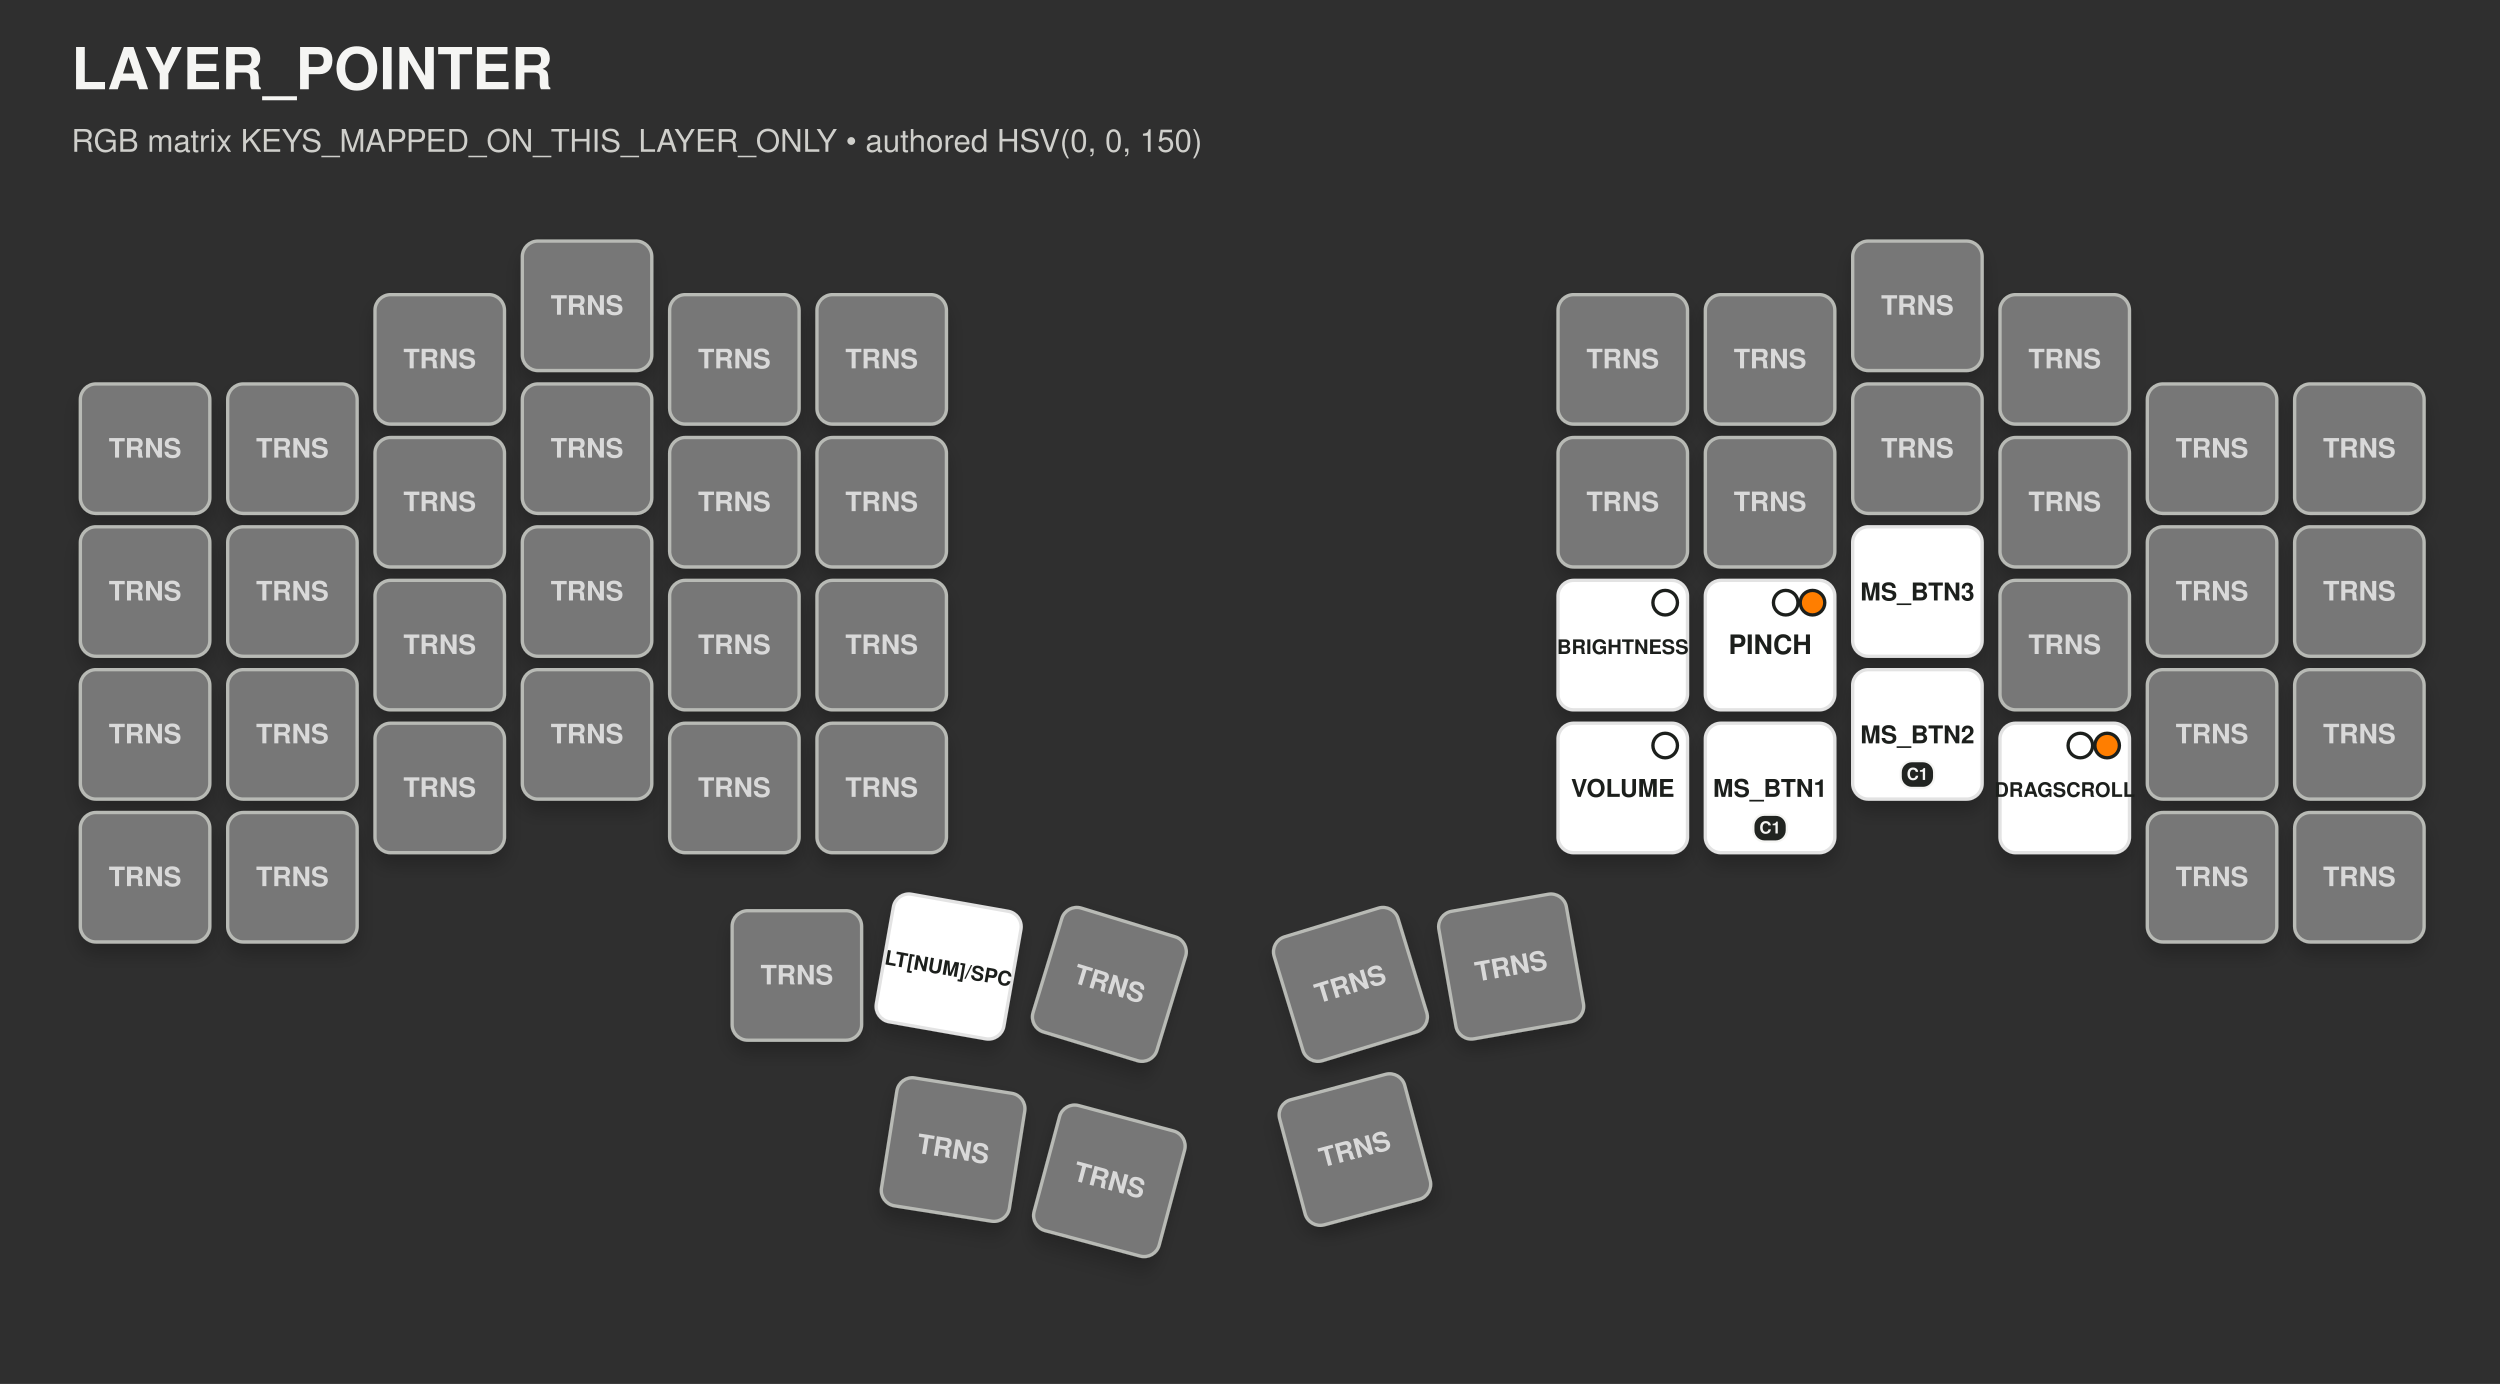
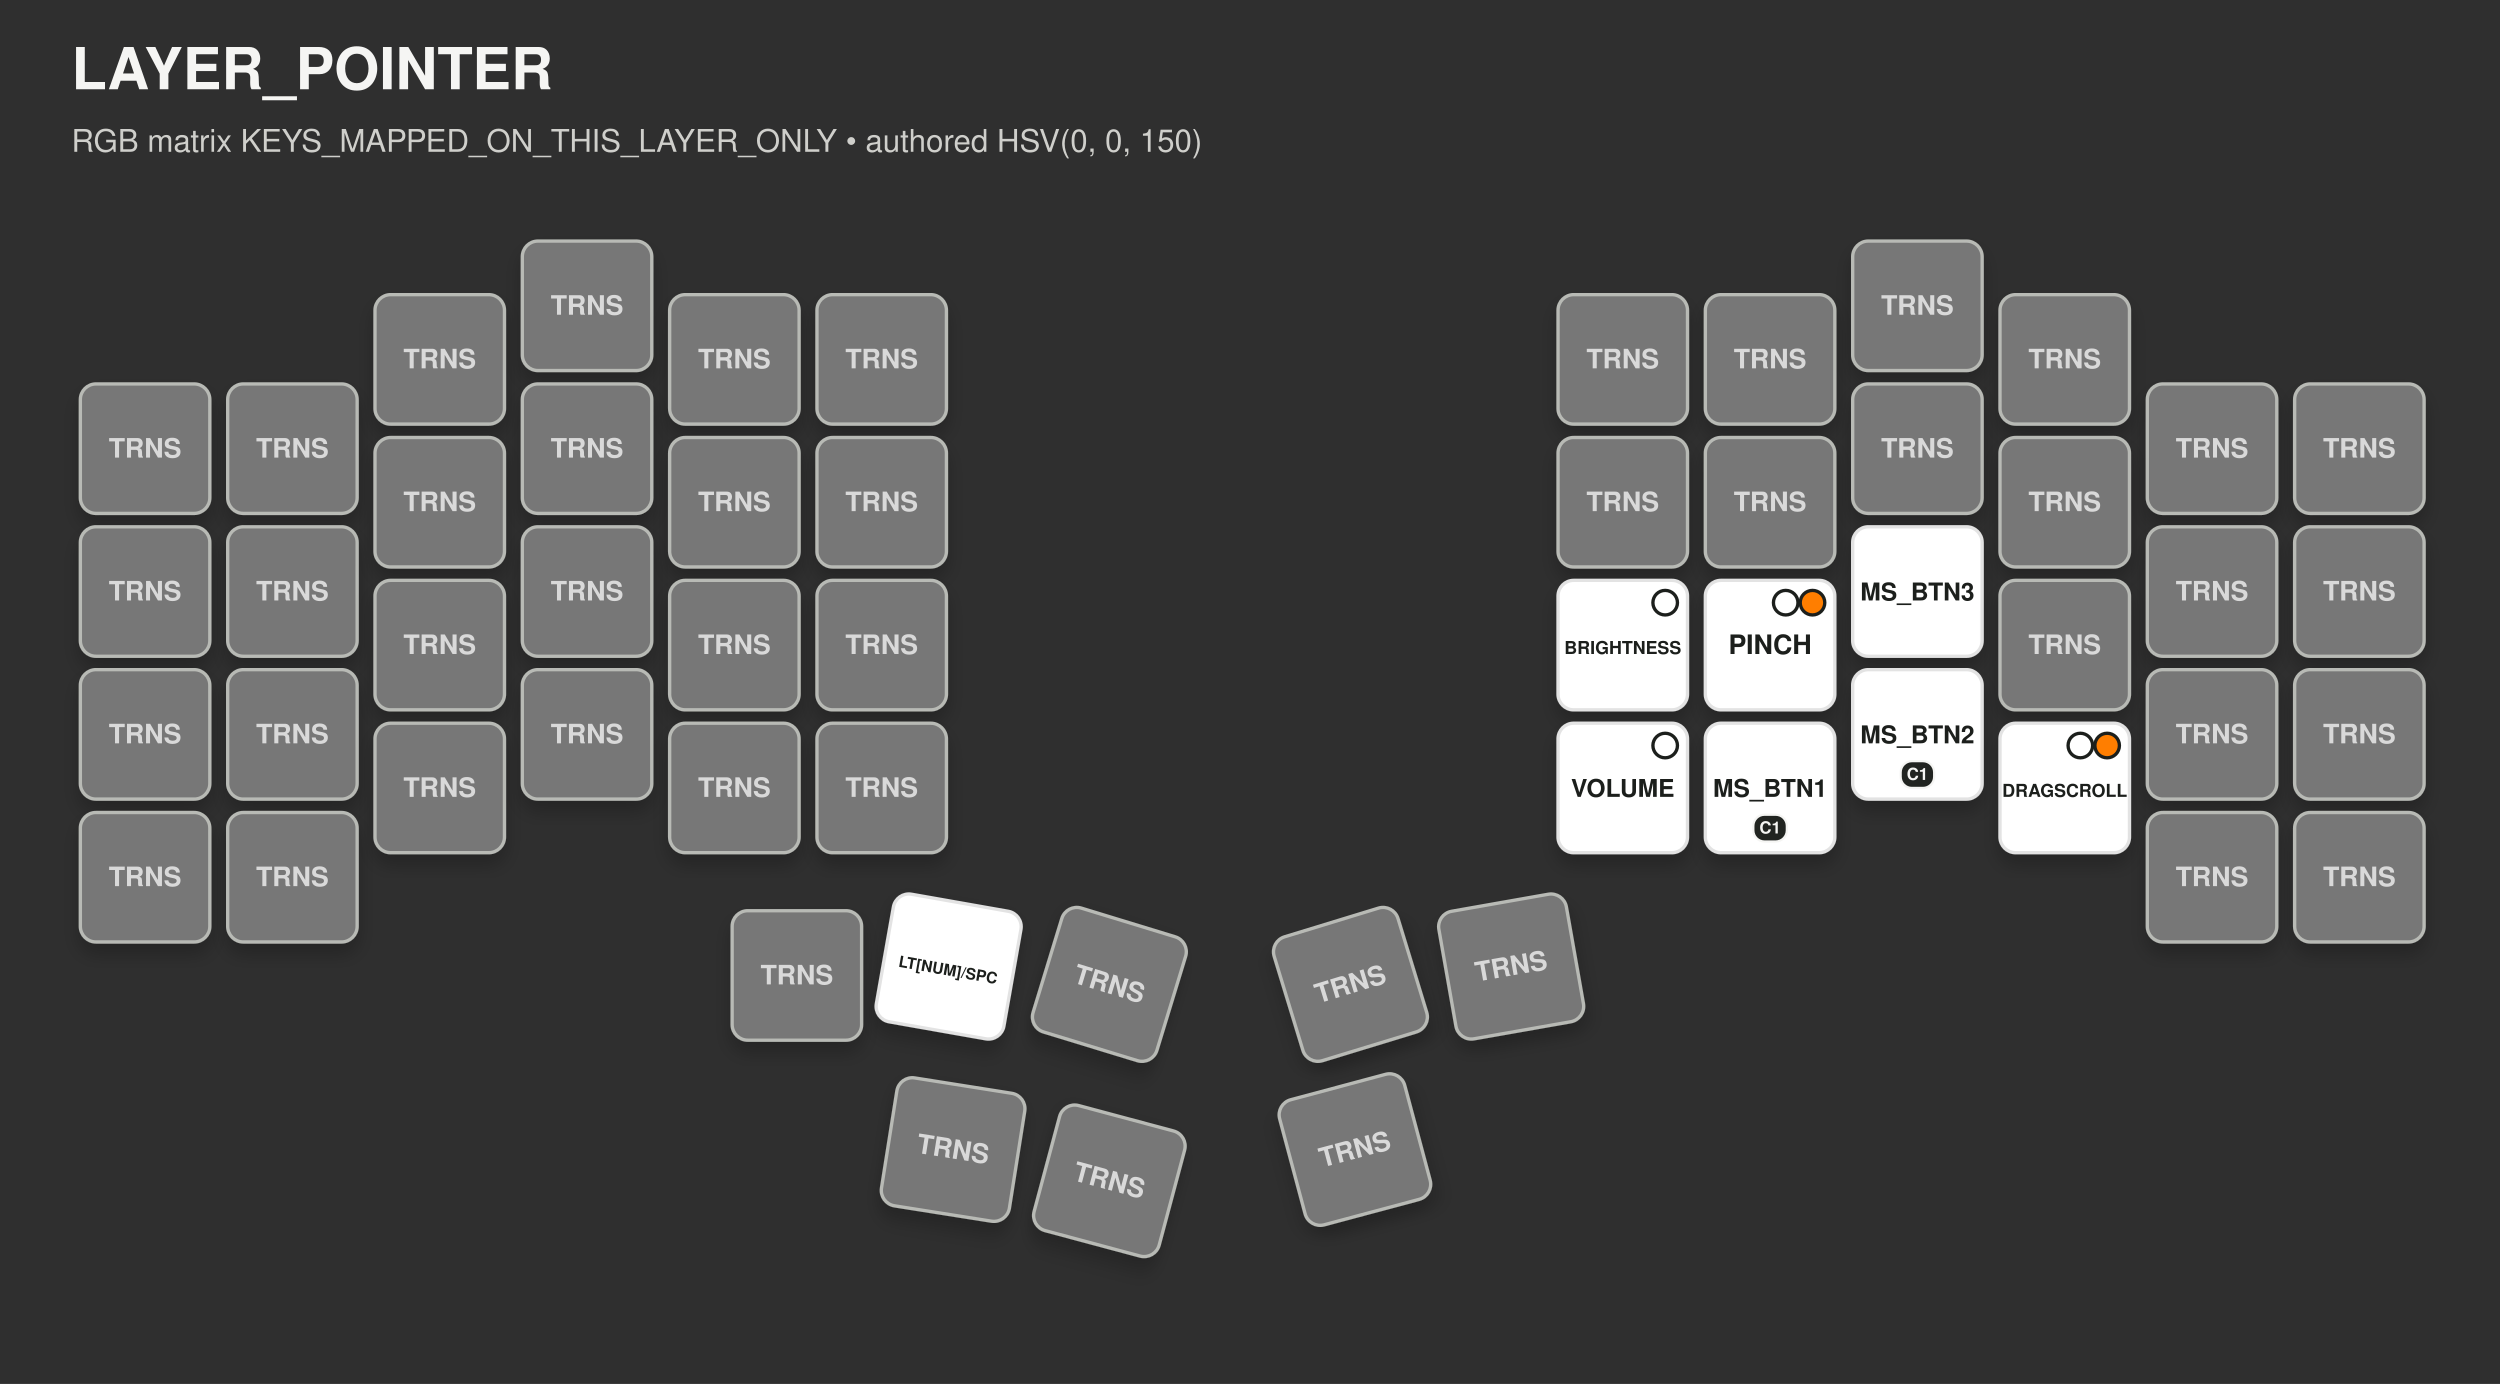
<svg xmlns="http://www.w3.org/2000/svg" width="1120" height="620" viewBox="0 0 1120 620" role="img" aria-labelledby="title desc">
  <defs>
    <filter id="shadow" x="-20%" y="-20%" width="140%" height="140%">
      <feDropShadow dx="0" dy="5" stdDeviation="4" flood-color="#000000" flood-opacity="0.22" />
    </filter>
  </defs>
  <rect width="1120" height="620" fill="#2f2f2f" />
  <text x="32" y="40" fill="#f5f5f3" font-size="26" font-family="Helvetica, Arial, sans-serif" font-weight="700">LAYER_POINTER</text>
  <text x="32" y="68" fill="#cfcfcb" font-size="14" font-family="Helvetica, Arial, sans-serif">RGB matrix KEYS_MAPPED_ON_THIS_LAYER_ONLY • authored HSV(0, 0, 150)</text>
  <g transform="rotate(0 65.0 201.0)">
    <rect x="36.0" y="172.0" width="58" height="58" rx="7" fill="#777777" stroke="#b8bab5" stroke-width="1.5" filter="url(#shadow)" />
    <text x="65.0" y="205.0" fill="#ffffff" fill-opacity="0.72" font-size="12" text-anchor="middle" font-family="Helvetica, Arial, sans-serif" font-weight="600">TRNS</text>
  </g>
  <g transform="rotate(0 131.0 201.0)">
    <rect x="102.0" y="172.0" width="58" height="58" rx="7" fill="#777777" stroke="#b8bab5" stroke-width="1.5" filter="url(#shadow)" />
    <text x="131.0" y="205.0" fill="#ffffff" fill-opacity="0.72" font-size="12" text-anchor="middle" font-family="Helvetica, Arial, sans-serif" font-weight="600">TRNS</text>
  </g>
  <g transform="rotate(0 197.0 161.0)">
    <rect x="168.0" y="132.0" width="58" height="58" rx="7" fill="#777777" stroke="#b8bab5" stroke-width="1.5" filter="url(#shadow)" />
    <text x="197.0" y="165.0" fill="#ffffff" fill-opacity="0.72" font-size="12" text-anchor="middle" font-family="Helvetica, Arial, sans-serif" font-weight="600">TRNS</text>
  </g>
  <g transform="rotate(0 263.0 137.0)">
    <rect x="234.0" y="108.0" width="58" height="58" rx="7" fill="#777777" stroke="#b8bab5" stroke-width="1.5" filter="url(#shadow)" />
    <text x="263.0" y="141.0" fill="#ffffff" fill-opacity="0.72" font-size="12" text-anchor="middle" font-family="Helvetica, Arial, sans-serif" font-weight="600">TRNS</text>
  </g>
  <g transform="rotate(0 329.0 161.0)">
    <rect x="300.0" y="132.0" width="58" height="58" rx="7" fill="#777777" stroke="#b8bab5" stroke-width="1.5" filter="url(#shadow)" />
    <text x="329.0" y="165.0" fill="#ffffff" fill-opacity="0.72" font-size="12" text-anchor="middle" font-family="Helvetica, Arial, sans-serif" font-weight="600">TRNS</text>
  </g>
  <g transform="rotate(0 395.0 161.0)">
    <rect x="366.0" y="132.0" width="58" height="58" rx="7" fill="#777777" stroke="#b8bab5" stroke-width="1.5" filter="url(#shadow)" />
    <text x="395.0" y="165.0" fill="#ffffff" fill-opacity="0.72" font-size="12" text-anchor="middle" font-family="Helvetica, Arial, sans-serif" font-weight="600">TRNS</text>
  </g>
  <g transform="rotate(0 727.0 161.0)">
    <rect x="698.0" y="132.0" width="58" height="58" rx="7" fill="#777777" stroke="#b8bab5" stroke-width="1.5" filter="url(#shadow)" />
    <text x="727.0" y="165.0" fill="#ffffff" fill-opacity="0.72" font-size="12" text-anchor="middle" font-family="Helvetica, Arial, sans-serif" font-weight="600">TRNS</text>
  </g>
  <g transform="rotate(0 793.0 161.0)">
    <rect x="764.0" y="132.0" width="58" height="58" rx="7" fill="#777777" stroke="#b8bab5" stroke-width="1.5" filter="url(#shadow)" />
    <text x="793.0" y="165.0" fill="#ffffff" fill-opacity="0.72" font-size="12" text-anchor="middle" font-family="Helvetica, Arial, sans-serif" font-weight="600">TRNS</text>
  </g>
  <g transform="rotate(0 859.0 137.0)">
    <rect x="830.0" y="108.0" width="58" height="58" rx="7" fill="#777777" stroke="#b8bab5" stroke-width="1.5" filter="url(#shadow)" />
    <text x="859.0" y="141.0" fill="#ffffff" fill-opacity="0.72" font-size="12" text-anchor="middle" font-family="Helvetica, Arial, sans-serif" font-weight="600">TRNS</text>
  </g>
  <g transform="rotate(0 925.0 161.0)">
    <rect x="896.0" y="132.0" width="58" height="58" rx="7" fill="#777777" stroke="#b8bab5" stroke-width="1.5" filter="url(#shadow)" />
    <text x="925.0" y="165.0" fill="#ffffff" fill-opacity="0.72" font-size="12" text-anchor="middle" font-family="Helvetica, Arial, sans-serif" font-weight="600">TRNS</text>
  </g>
  <g transform="rotate(0 991.0 201.0)">
    <rect x="962.0" y="172.0" width="58" height="58" rx="7" fill="#777777" stroke="#b8bab5" stroke-width="1.5" filter="url(#shadow)" />
    <text x="991.0" y="205.0" fill="#ffffff" fill-opacity="0.72" font-size="12" text-anchor="middle" font-family="Helvetica, Arial, sans-serif" font-weight="600">TRNS</text>
  </g>
  <g transform="rotate(0 1057.0 201.0)">
    <rect x="1028.0" y="172.0" width="58" height="58" rx="7" fill="#777777" stroke="#b8bab5" stroke-width="1.5" filter="url(#shadow)" />
    <text x="1057.0" y="205.0" fill="#ffffff" fill-opacity="0.72" font-size="12" text-anchor="middle" font-family="Helvetica, Arial, sans-serif" font-weight="600">TRNS</text>
  </g>
  <g transform="rotate(0 65.0 265.0)">
    <rect x="36.0" y="236.0" width="58" height="58" rx="7" fill="#777777" stroke="#b8bab5" stroke-width="1.5" filter="url(#shadow)" />
    <text x="65.0" y="269.0" fill="#ffffff" fill-opacity="0.72" font-size="12" text-anchor="middle" font-family="Helvetica, Arial, sans-serif" font-weight="600">TRNS</text>
  </g>
  <g transform="rotate(0 131.0 265.0)">
    <rect x="102.0" y="236.0" width="58" height="58" rx="7" fill="#777777" stroke="#b8bab5" stroke-width="1.5" filter="url(#shadow)" />
    <text x="131.0" y="269.0" fill="#ffffff" fill-opacity="0.72" font-size="12" text-anchor="middle" font-family="Helvetica, Arial, sans-serif" font-weight="600">TRNS</text>
  </g>
  <g transform="rotate(0 197.0 225.0)">
    <rect x="168.0" y="196.0" width="58" height="58" rx="7" fill="#777777" stroke="#b8bab5" stroke-width="1.5" filter="url(#shadow)" />
    <text x="197.0" y="229.0" fill="#ffffff" fill-opacity="0.72" font-size="12" text-anchor="middle" font-family="Helvetica, Arial, sans-serif" font-weight="600">TRNS</text>
  </g>
  <g transform="rotate(0 263.0 201.0)">
    <rect x="234.0" y="172.0" width="58" height="58" rx="7" fill="#777777" stroke="#b8bab5" stroke-width="1.5" filter="url(#shadow)" />
    <text x="263.0" y="205.0" fill="#ffffff" fill-opacity="0.72" font-size="12" text-anchor="middle" font-family="Helvetica, Arial, sans-serif" font-weight="600">TRNS</text>
  </g>
  <g transform="rotate(0 329.0 225.0)">
    <rect x="300.0" y="196.0" width="58" height="58" rx="7" fill="#777777" stroke="#b8bab5" stroke-width="1.5" filter="url(#shadow)" />
    <text x="329.0" y="229.0" fill="#ffffff" fill-opacity="0.72" font-size="12" text-anchor="middle" font-family="Helvetica, Arial, sans-serif" font-weight="600">TRNS</text>
  </g>
  <g transform="rotate(0 395.0 225.0)">
    <rect x="366.0" y="196.0" width="58" height="58" rx="7" fill="#777777" stroke="#b8bab5" stroke-width="1.5" filter="url(#shadow)" />
    <text x="395.0" y="229.0" fill="#ffffff" fill-opacity="0.72" font-size="12" text-anchor="middle" font-family="Helvetica, Arial, sans-serif" font-weight="600">TRNS</text>
  </g>
  <g transform="rotate(0 727.0 225.0)">
    <rect x="698.0" y="196.0" width="58" height="58" rx="7" fill="#777777" stroke="#b8bab5" stroke-width="1.5" filter="url(#shadow)" />
    <text x="727.0" y="229.0" fill="#ffffff" fill-opacity="0.72" font-size="12" text-anchor="middle" font-family="Helvetica, Arial, sans-serif" font-weight="600">TRNS</text>
  </g>
  <g transform="rotate(0 793.0 225.0)">
    <rect x="764.0" y="196.0" width="58" height="58" rx="7" fill="#777777" stroke="#b8bab5" stroke-width="1.5" filter="url(#shadow)" />
    <text x="793.0" y="229.0" fill="#ffffff" fill-opacity="0.72" font-size="12" text-anchor="middle" font-family="Helvetica, Arial, sans-serif" font-weight="600">TRNS</text>
  </g>
  <g transform="rotate(0 859.0 201.0)">
    <rect x="830.0" y="172.0" width="58" height="58" rx="7" fill="#777777" stroke="#b8bab5" stroke-width="1.5" filter="url(#shadow)" />
    <text x="859.0" y="205.0" fill="#ffffff" fill-opacity="0.72" font-size="12" text-anchor="middle" font-family="Helvetica, Arial, sans-serif" font-weight="600">TRNS</text>
  </g>
  <g transform="rotate(0 925.0 225.0)">
    <rect x="896.0" y="196.0" width="58" height="58" rx="7" fill="#777777" stroke="#b8bab5" stroke-width="1.5" filter="url(#shadow)" />
    <text x="925.0" y="229.0" fill="#ffffff" fill-opacity="0.72" font-size="12" text-anchor="middle" font-family="Helvetica, Arial, sans-serif" font-weight="600">TRNS</text>
  </g>
  <g transform="rotate(0 991.0 265.0)">
    <rect x="962.0" y="236.0" width="58" height="58" rx="7" fill="#777777" stroke="#b8bab5" stroke-width="1.5" filter="url(#shadow)" />
    <text x="991.0" y="269.0" fill="#ffffff" fill-opacity="0.72" font-size="12" text-anchor="middle" font-family="Helvetica, Arial, sans-serif" font-weight="600">TRNS</text>
  </g>
  <g transform="rotate(0 1057.0 265.0)">
    <rect x="1028.0" y="236.0" width="58" height="58" rx="7" fill="#777777" stroke="#b8bab5" stroke-width="1.5" filter="url(#shadow)" />
    <text x="1057.0" y="269.0" fill="#ffffff" fill-opacity="0.72" font-size="12" text-anchor="middle" font-family="Helvetica, Arial, sans-serif" font-weight="600">TRNS</text>
  </g>
  <g transform="rotate(0 65.0 329.0)">
    <rect x="36.0" y="300.0" width="58" height="58" rx="7" fill="#777777" stroke="#b8bab5" stroke-width="1.5" filter="url(#shadow)" />
    <text x="65.0" y="333.0" fill="#ffffff" fill-opacity="0.72" font-size="12" text-anchor="middle" font-family="Helvetica, Arial, sans-serif" font-weight="600">TRNS</text>
  </g>
  <g transform="rotate(0 131.0 329.0)">
    <rect x="102.0" y="300.0" width="58" height="58" rx="7" fill="#777777" stroke="#b8bab5" stroke-width="1.5" filter="url(#shadow)" />
    <text x="131.0" y="333.0" fill="#ffffff" fill-opacity="0.72" font-size="12" text-anchor="middle" font-family="Helvetica, Arial, sans-serif" font-weight="600">TRNS</text>
  </g>
  <g transform="rotate(0 197.0 289.0)">
    <rect x="168.0" y="260.0" width="58" height="58" rx="7" fill="#777777" stroke="#b8bab5" stroke-width="1.5" filter="url(#shadow)" />
    <text x="197.0" y="293.0" fill="#ffffff" fill-opacity="0.72" font-size="12" text-anchor="middle" font-family="Helvetica, Arial, sans-serif" font-weight="600">TRNS</text>
  </g>
  <g transform="rotate(0 263.0 265.0)">
    <rect x="234.0" y="236.0" width="58" height="58" rx="7" fill="#777777" stroke="#b8bab5" stroke-width="1.5" filter="url(#shadow)" />
    <text x="263.0" y="269.0" fill="#ffffff" fill-opacity="0.72" font-size="12" text-anchor="middle" font-family="Helvetica, Arial, sans-serif" font-weight="600">TRNS</text>
  </g>
  <g transform="rotate(0 329.0 289.0)">
    <rect x="300.0" y="260.0" width="58" height="58" rx="7" fill="#777777" stroke="#b8bab5" stroke-width="1.5" filter="url(#shadow)" />
    <text x="329.0" y="293.0" fill="#ffffff" fill-opacity="0.72" font-size="12" text-anchor="middle" font-family="Helvetica, Arial, sans-serif" font-weight="600">TRNS</text>
  </g>
  <g transform="rotate(0 395.0 289.0)">
    <rect x="366.0" y="260.0" width="58" height="58" rx="7" fill="#777777" stroke="#b8bab5" stroke-width="1.5" filter="url(#shadow)" />
    <text x="395.0" y="293.0" fill="#ffffff" fill-opacity="0.72" font-size="12" text-anchor="middle" font-family="Helvetica, Arial, sans-serif" font-weight="600">TRNS</text>
  </g>
  <g transform="rotate(0 727.0 289.0)">
    <rect x="698.0" y="260.0" width="58" height="58" rx="7" fill="#ffffff" stroke="#e3e3e3" stroke-width="1.5" filter="url(#shadow)" />
-     <text x="727.0" y="293.0" fill="#1c1f1c" fill-opacity="1.0" font-size="9" text-anchor="middle" font-family="Helvetica, Arial, sans-serif" font-weight="600">BRIGHTNESS</text>
+     <text x="727.0" y="293.0" fill="#1c1f1c" fill-opacity="1.0" font-size="8" text-anchor="middle" font-family="Helvetica, Arial, sans-serif" font-weight="600" textLength="42" lengthAdjust="spacingAndGlyphs">BRIGHTNESS</text>
    <circle cx="746.0" cy="270.0" r="5.5" fill="#ffffff" stroke="#1c1f1c" stroke-width="1.5" />
  </g>
  <g transform="rotate(0 793.0 289.0)">
    <rect x="764.0" y="260.0" width="58" height="58" rx="7" fill="#ffffff" stroke="#e3e3e3" stroke-width="1.5" filter="url(#shadow)" />
    <text x="793.0" y="293.0" fill="#1c1f1c" fill-opacity="1.0" font-size="12" text-anchor="middle" font-family="Helvetica, Arial, sans-serif" font-weight="600">PINCH</text>
    <circle cx="800.0" cy="270.0" r="5.5" fill="#ffffff" stroke="#1c1f1c" stroke-width="1.5" />
    <circle cx="812.0" cy="270.0" r="5.5" fill="#ff7e00" stroke="#1c1f1c" stroke-width="1.5" />
  </g>
  <g transform="rotate(0 859.0 265.0)">
    <rect x="830.0" y="236.0" width="58" height="58" rx="7" fill="#ffffff" stroke="#e3e3e3" stroke-width="1.5" filter="url(#shadow)" />
-     <text x="859.0" y="269.0" fill="#1c1f1c" fill-opacity="1.0" font-size="11" text-anchor="middle" font-family="Helvetica, Arial, sans-serif" font-weight="600">MS_BTN3</text>
+     <text x="859.0" y="269.0" fill="#1c1f1c" fill-opacity="1.0" font-size="11" text-anchor="middle" font-family="Helvetica, Arial, sans-serif" font-weight="600" textLength="42" lengthAdjust="spacingAndGlyphs">MS_BTN3</text>
  </g>
  <g transform="rotate(0 925.0 289.0)">
    <rect x="896.0" y="260.0" width="58" height="58" rx="7" fill="#777777" stroke="#b8bab5" stroke-width="1.5" filter="url(#shadow)" />
    <text x="925.0" y="293.0" fill="#ffffff" fill-opacity="0.72" font-size="12" text-anchor="middle" font-family="Helvetica, Arial, sans-serif" font-weight="600">TRNS</text>
  </g>
  <g transform="rotate(0 991.0 329.0)">
    <rect x="962.0" y="300.0" width="58" height="58" rx="7" fill="#777777" stroke="#b8bab5" stroke-width="1.5" filter="url(#shadow)" />
    <text x="991.0" y="333.0" fill="#ffffff" fill-opacity="0.72" font-size="12" text-anchor="middle" font-family="Helvetica, Arial, sans-serif" font-weight="600">TRNS</text>
  </g>
  <g transform="rotate(0 1057.0 329.0)">
    <rect x="1028.0" y="300.0" width="58" height="58" rx="7" fill="#777777" stroke="#b8bab5" stroke-width="1.5" filter="url(#shadow)" />
    <text x="1057.0" y="333.0" fill="#ffffff" fill-opacity="0.72" font-size="12" text-anchor="middle" font-family="Helvetica, Arial, sans-serif" font-weight="600">TRNS</text>
  </g>
  <g transform="rotate(0 65.0 393.0)">
    <rect x="36.0" y="364.0" width="58" height="58" rx="7" fill="#777777" stroke="#b8bab5" stroke-width="1.5" filter="url(#shadow)" />
    <text x="65.0" y="397.0" fill="#ffffff" fill-opacity="0.72" font-size="12" text-anchor="middle" font-family="Helvetica, Arial, sans-serif" font-weight="600">TRNS</text>
  </g>
  <g transform="rotate(0 131.0 393.0)">
    <rect x="102.0" y="364.0" width="58" height="58" rx="7" fill="#777777" stroke="#b8bab5" stroke-width="1.5" filter="url(#shadow)" />
    <text x="131.0" y="397.0" fill="#ffffff" fill-opacity="0.72" font-size="12" text-anchor="middle" font-family="Helvetica, Arial, sans-serif" font-weight="600">TRNS</text>
  </g>
  <g transform="rotate(0 197.0 353.0)">
    <rect x="168.0" y="324.0" width="58" height="58" rx="7" fill="#777777" stroke="#b8bab5" stroke-width="1.5" filter="url(#shadow)" />
    <text x="197.0" y="357.0" fill="#ffffff" fill-opacity="0.72" font-size="12" text-anchor="middle" font-family="Helvetica, Arial, sans-serif" font-weight="600">TRNS</text>
  </g>
  <g transform="rotate(0 263.0 329.0)">
    <rect x="234.0" y="300.0" width="58" height="58" rx="7" fill="#777777" stroke="#b8bab5" stroke-width="1.5" filter="url(#shadow)" />
    <text x="263.0" y="333.0" fill="#ffffff" fill-opacity="0.72" font-size="12" text-anchor="middle" font-family="Helvetica, Arial, sans-serif" font-weight="600">TRNS</text>
  </g>
  <g transform="rotate(0 329.0 353.0)">
    <rect x="300.0" y="324.0" width="58" height="58" rx="7" fill="#777777" stroke="#b8bab5" stroke-width="1.5" filter="url(#shadow)" />
    <text x="329.0" y="357.0" fill="#ffffff" fill-opacity="0.72" font-size="12" text-anchor="middle" font-family="Helvetica, Arial, sans-serif" font-weight="600">TRNS</text>
  </g>
  <g transform="rotate(0 395.0 353.0)">
    <rect x="366.0" y="324.0" width="58" height="58" rx="7" fill="#777777" stroke="#b8bab5" stroke-width="1.5" filter="url(#shadow)" />
    <text x="395.0" y="357.0" fill="#ffffff" fill-opacity="0.72" font-size="12" text-anchor="middle" font-family="Helvetica, Arial, sans-serif" font-weight="600">TRNS</text>
  </g>
  <g transform="rotate(0 727.0 353.0)">
    <rect x="698.0" y="324.0" width="58" height="58" rx="7" fill="#ffffff" stroke="#e3e3e3" stroke-width="1.5" filter="url(#shadow)" />
-     <text x="727.0" y="357.0" fill="#1c1f1c" fill-opacity="1.0" font-size="11" text-anchor="middle" font-family="Helvetica, Arial, sans-serif" font-weight="600">VOLUME</text>
+     <text x="727.0" y="357.0" fill="#1c1f1c" fill-opacity="1.0" font-size="11" text-anchor="middle" font-family="Helvetica, Arial, sans-serif" font-weight="600" textLength="42" lengthAdjust="spacingAndGlyphs">VOLUME</text>
    <circle cx="746.0" cy="334.0" r="5.5" fill="#ffffff" stroke="#1c1f1c" stroke-width="1.5" />
  </g>
  <g transform="rotate(0 793.0 353.0)">
    <rect x="764.0" y="324.0" width="58" height="58" rx="7" fill="#ffffff" stroke="#e3e3e3" stroke-width="1.5" filter="url(#shadow)" />
-     <text x="793.0" y="357.0" fill="#1c1f1c" fill-opacity="1.0" font-size="11" text-anchor="middle" font-family="Helvetica, Arial, sans-serif" font-weight="600">MS_BTN1</text>
+     <text x="793.0" y="357.0" fill="#1c1f1c" fill-opacity="1.0" font-size="11" text-anchor="middle" font-family="Helvetica, Arial, sans-serif" font-weight="600" textLength="42" lengthAdjust="spacingAndGlyphs">MS_BTN1</text>
    <rect x="785.5" y="365.0" width="15" height="12" rx="5" fill="#141714" fill-opacity="0.94" stroke="#f5f5f3" stroke-width="1" />
    <text x="793.0" y="373.4" fill="#f5f5f3" font-size="7.5" text-anchor="middle" font-family="Helvetica, Arial, sans-serif" font-weight="700">C1</text>
  </g>
  <g transform="rotate(0 859.0 329.0)">
    <rect x="830.0" y="300.0" width="58" height="58" rx="7" fill="#ffffff" stroke="#e3e3e3" stroke-width="1.5" filter="url(#shadow)" />
-     <text x="859.0" y="333.0" fill="#1c1f1c" fill-opacity="1.0" font-size="11" text-anchor="middle" font-family="Helvetica, Arial, sans-serif" font-weight="600">MS_BTN2</text>
+     <text x="859.0" y="333.0" fill="#1c1f1c" fill-opacity="1.0" font-size="11" text-anchor="middle" font-family="Helvetica, Arial, sans-serif" font-weight="600" textLength="42" lengthAdjust="spacingAndGlyphs">MS_BTN2</text>
    <rect x="851.5" y="341.0" width="15" height="12" rx="5" fill="#141714" fill-opacity="0.94" stroke="#f5f5f3" stroke-width="1" />
    <text x="859.0" y="349.4" fill="#f5f5f3" font-size="7.5" text-anchor="middle" font-family="Helvetica, Arial, sans-serif" font-weight="700">C1</text>
  </g>
  <g transform="rotate(0 925.0 353.0)">
    <rect x="896.0" y="324.0" width="58" height="58" rx="7" fill="#ffffff" stroke="#e3e3e3" stroke-width="1.5" filter="url(#shadow)" />
-     <text x="925.0" y="357.0" fill="#1c1f1c" fill-opacity="1.0" font-size="9" text-anchor="middle" font-family="Helvetica, Arial, sans-serif" font-weight="600">DRAGSCROLL</text>
+     <text x="925.0" y="357.0" fill="#1c1f1c" fill-opacity="1.0" font-size="8" text-anchor="middle" font-family="Helvetica, Arial, sans-serif" font-weight="600" textLength="42" lengthAdjust="spacingAndGlyphs">DRAGSCROLL</text>
    <circle cx="932.0" cy="334.0" r="5.5" fill="#ffffff" stroke="#1c1f1c" stroke-width="1.5" />
    <circle cx="944.0" cy="334.0" r="5.5" fill="#ff7e00" stroke="#1c1f1c" stroke-width="1.5" />
  </g>
  <g transform="rotate(0 991.0 393.0)">
    <rect x="962.0" y="364.0" width="58" height="58" rx="7" fill="#777777" stroke="#b8bab5" stroke-width="1.5" filter="url(#shadow)" />
    <text x="991.0" y="397.0" fill="#ffffff" fill-opacity="0.72" font-size="12" text-anchor="middle" font-family="Helvetica, Arial, sans-serif" font-weight="600">TRNS</text>
  </g>
  <g transform="rotate(0 1057.0 393.0)">
    <rect x="1028.0" y="364.0" width="58" height="58" rx="7" fill="#777777" stroke="#b8bab5" stroke-width="1.5" filter="url(#shadow)" />
    <text x="1057.0" y="397.0" fill="#ffffff" fill-opacity="0.72" font-size="12" text-anchor="middle" font-family="Helvetica, Arial, sans-serif" font-weight="600">TRNS</text>
  </g>
  <g transform="rotate(0 357.0 437.0)">
    <rect x="328.0" y="408.0" width="58" height="58" rx="7" fill="#777777" stroke="#b8bab5" stroke-width="1.5" filter="url(#shadow)" />
    <text x="357.0" y="441.0" fill="#ffffff" fill-opacity="0.72" font-size="12" text-anchor="middle" font-family="Helvetica, Arial, sans-serif" font-weight="600">TRNS</text>
  </g>
  <g transform="rotate(10 425.0 433.0)">
    <rect x="396.0" y="404.0" width="58" height="58" rx="7" fill="#ffffff" stroke="#e3e3e3" stroke-width="1.5" filter="url(#shadow)" />
-     <text x="425.0" y="437.0" fill="#1c1f1c" fill-opacity="1.0" font-size="9" text-anchor="middle" font-family="Helvetica, Arial, sans-serif" font-weight="600">LT[NUM]/SPC</text>
+     <text x="425.0" y="437.0" fill="#1c1f1c" fill-opacity="1.0" font-size="7" text-anchor="middle" font-family="Helvetica, Arial, sans-serif" font-weight="600" textLength="42" lengthAdjust="spacingAndGlyphs">LT[NUM]/SPC</text>
  </g>
  <g transform="rotate(17 497.0 441.0)">
    <rect x="468.0" y="412.0" width="58" height="58" rx="7" fill="#777777" stroke="#b8bab5" stroke-width="1.5" filter="url(#shadow)" />
    <text x="497.0" y="445.0" fill="#ffffff" fill-opacity="0.72" font-size="12" text-anchor="middle" font-family="Helvetica, Arial, sans-serif" font-weight="600">TRNS</text>
  </g>
  <g transform="rotate(-17 605.0 441.0)">
    <rect x="576.0" y="412.0" width="58" height="58" rx="7" fill="#777777" stroke="#b8bab5" stroke-width="1.5" filter="url(#shadow)" />
    <text x="605.0" y="445.0" fill="#ffffff" fill-opacity="0.72" font-size="12" text-anchor="middle" font-family="Helvetica, Arial, sans-serif" font-weight="600">TRNS</text>
  </g>
  <g transform="rotate(-10 677.0 433.0)">
    <rect x="648.0" y="404.0" width="58" height="58" rx="7" fill="#777777" stroke="#b8bab5" stroke-width="1.5" filter="url(#shadow)" />
    <text x="677.0" y="437.0" fill="#ffffff" fill-opacity="0.72" font-size="12" text-anchor="middle" font-family="Helvetica, Arial, sans-serif" font-weight="600">TRNS</text>
  </g>
  <g transform="rotate(9 427.0 515.0)">
    <rect x="398.0" y="486.0" width="58" height="58" rx="7" fill="#777777" stroke="#b8bab5" stroke-width="1.5" filter="url(#shadow)" />
    <text x="427.0" y="519.0" fill="#ffffff" fill-opacity="0.72" font-size="12" text-anchor="middle" font-family="Helvetica, Arial, sans-serif" font-weight="600">TRNS</text>
  </g>
  <g transform="rotate(15 497.0 529.0)">
    <rect x="468.0" y="500.0" width="58" height="58" rx="7" fill="#777777" stroke="#b8bab5" stroke-width="1.5" filter="url(#shadow)" />
    <text x="497.0" y="533.0" fill="#ffffff" fill-opacity="0.72" font-size="12" text-anchor="middle" font-family="Helvetica, Arial, sans-serif" font-weight="600">TRNS</text>
  </g>
  <g transform="rotate(-15 607.0 515.0)">
    <rect x="578.0" y="486.0" width="58" height="58" rx="7" fill="#777777" stroke="#b8bab5" stroke-width="1.5" filter="url(#shadow)" />
    <text x="607.0" y="519.0" fill="#ffffff" fill-opacity="0.72" font-size="12" text-anchor="middle" font-family="Helvetica, Arial, sans-serif" font-weight="600">TRNS</text>
  </g>
</svg>
